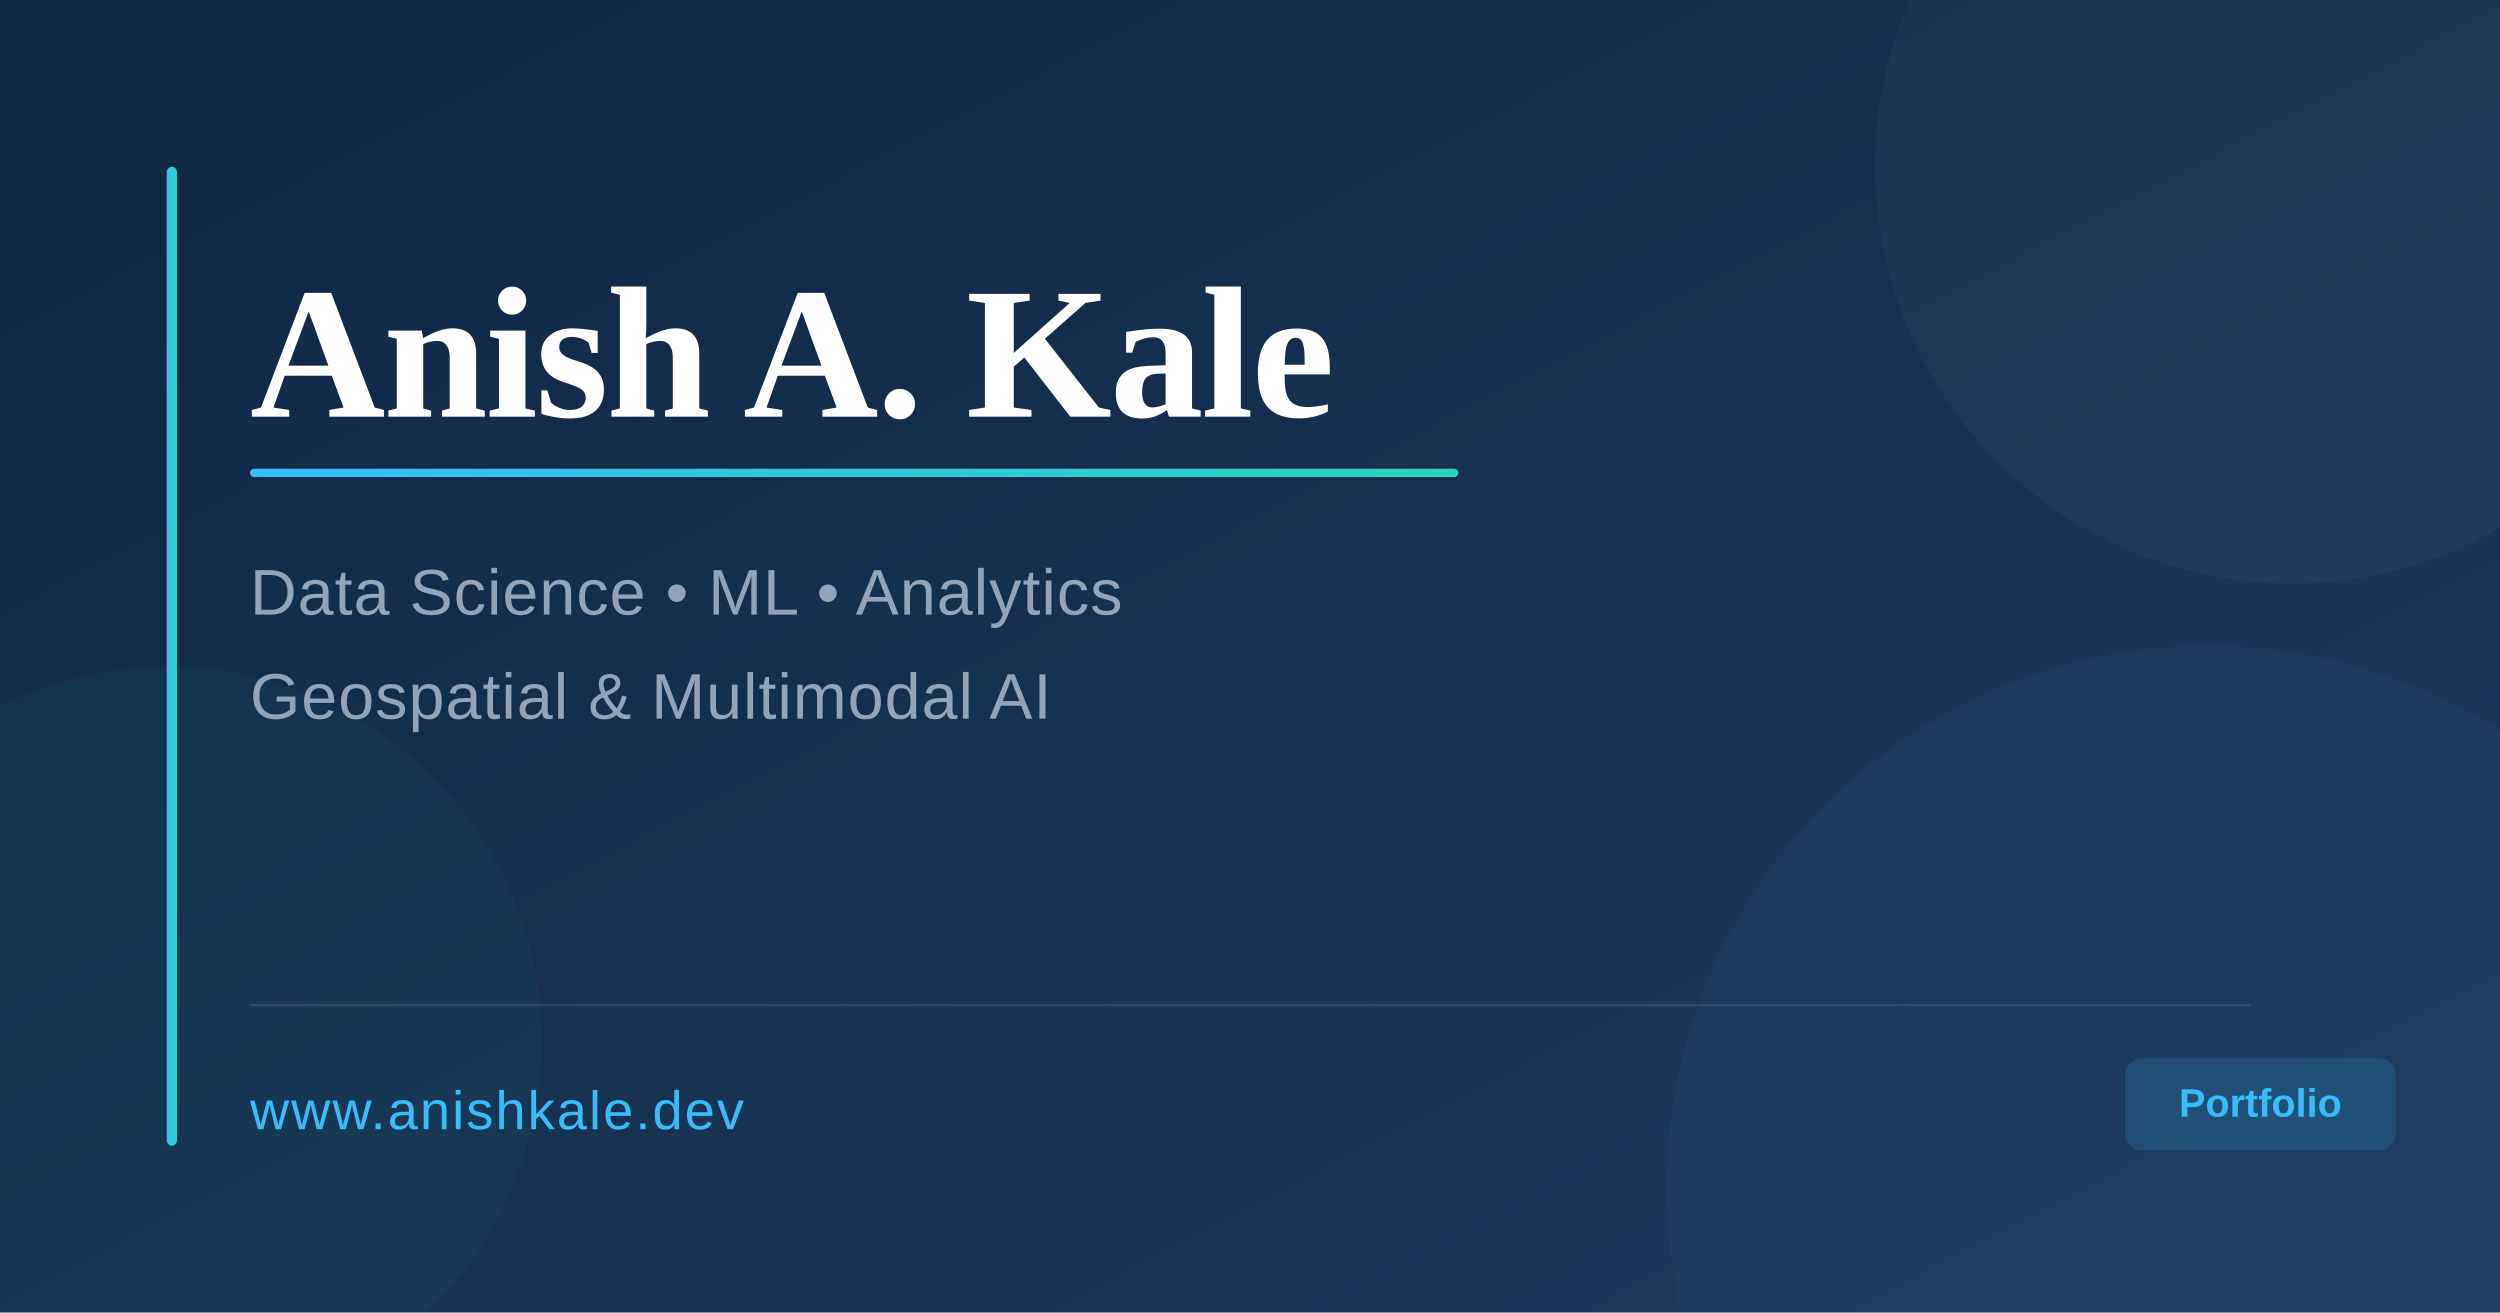
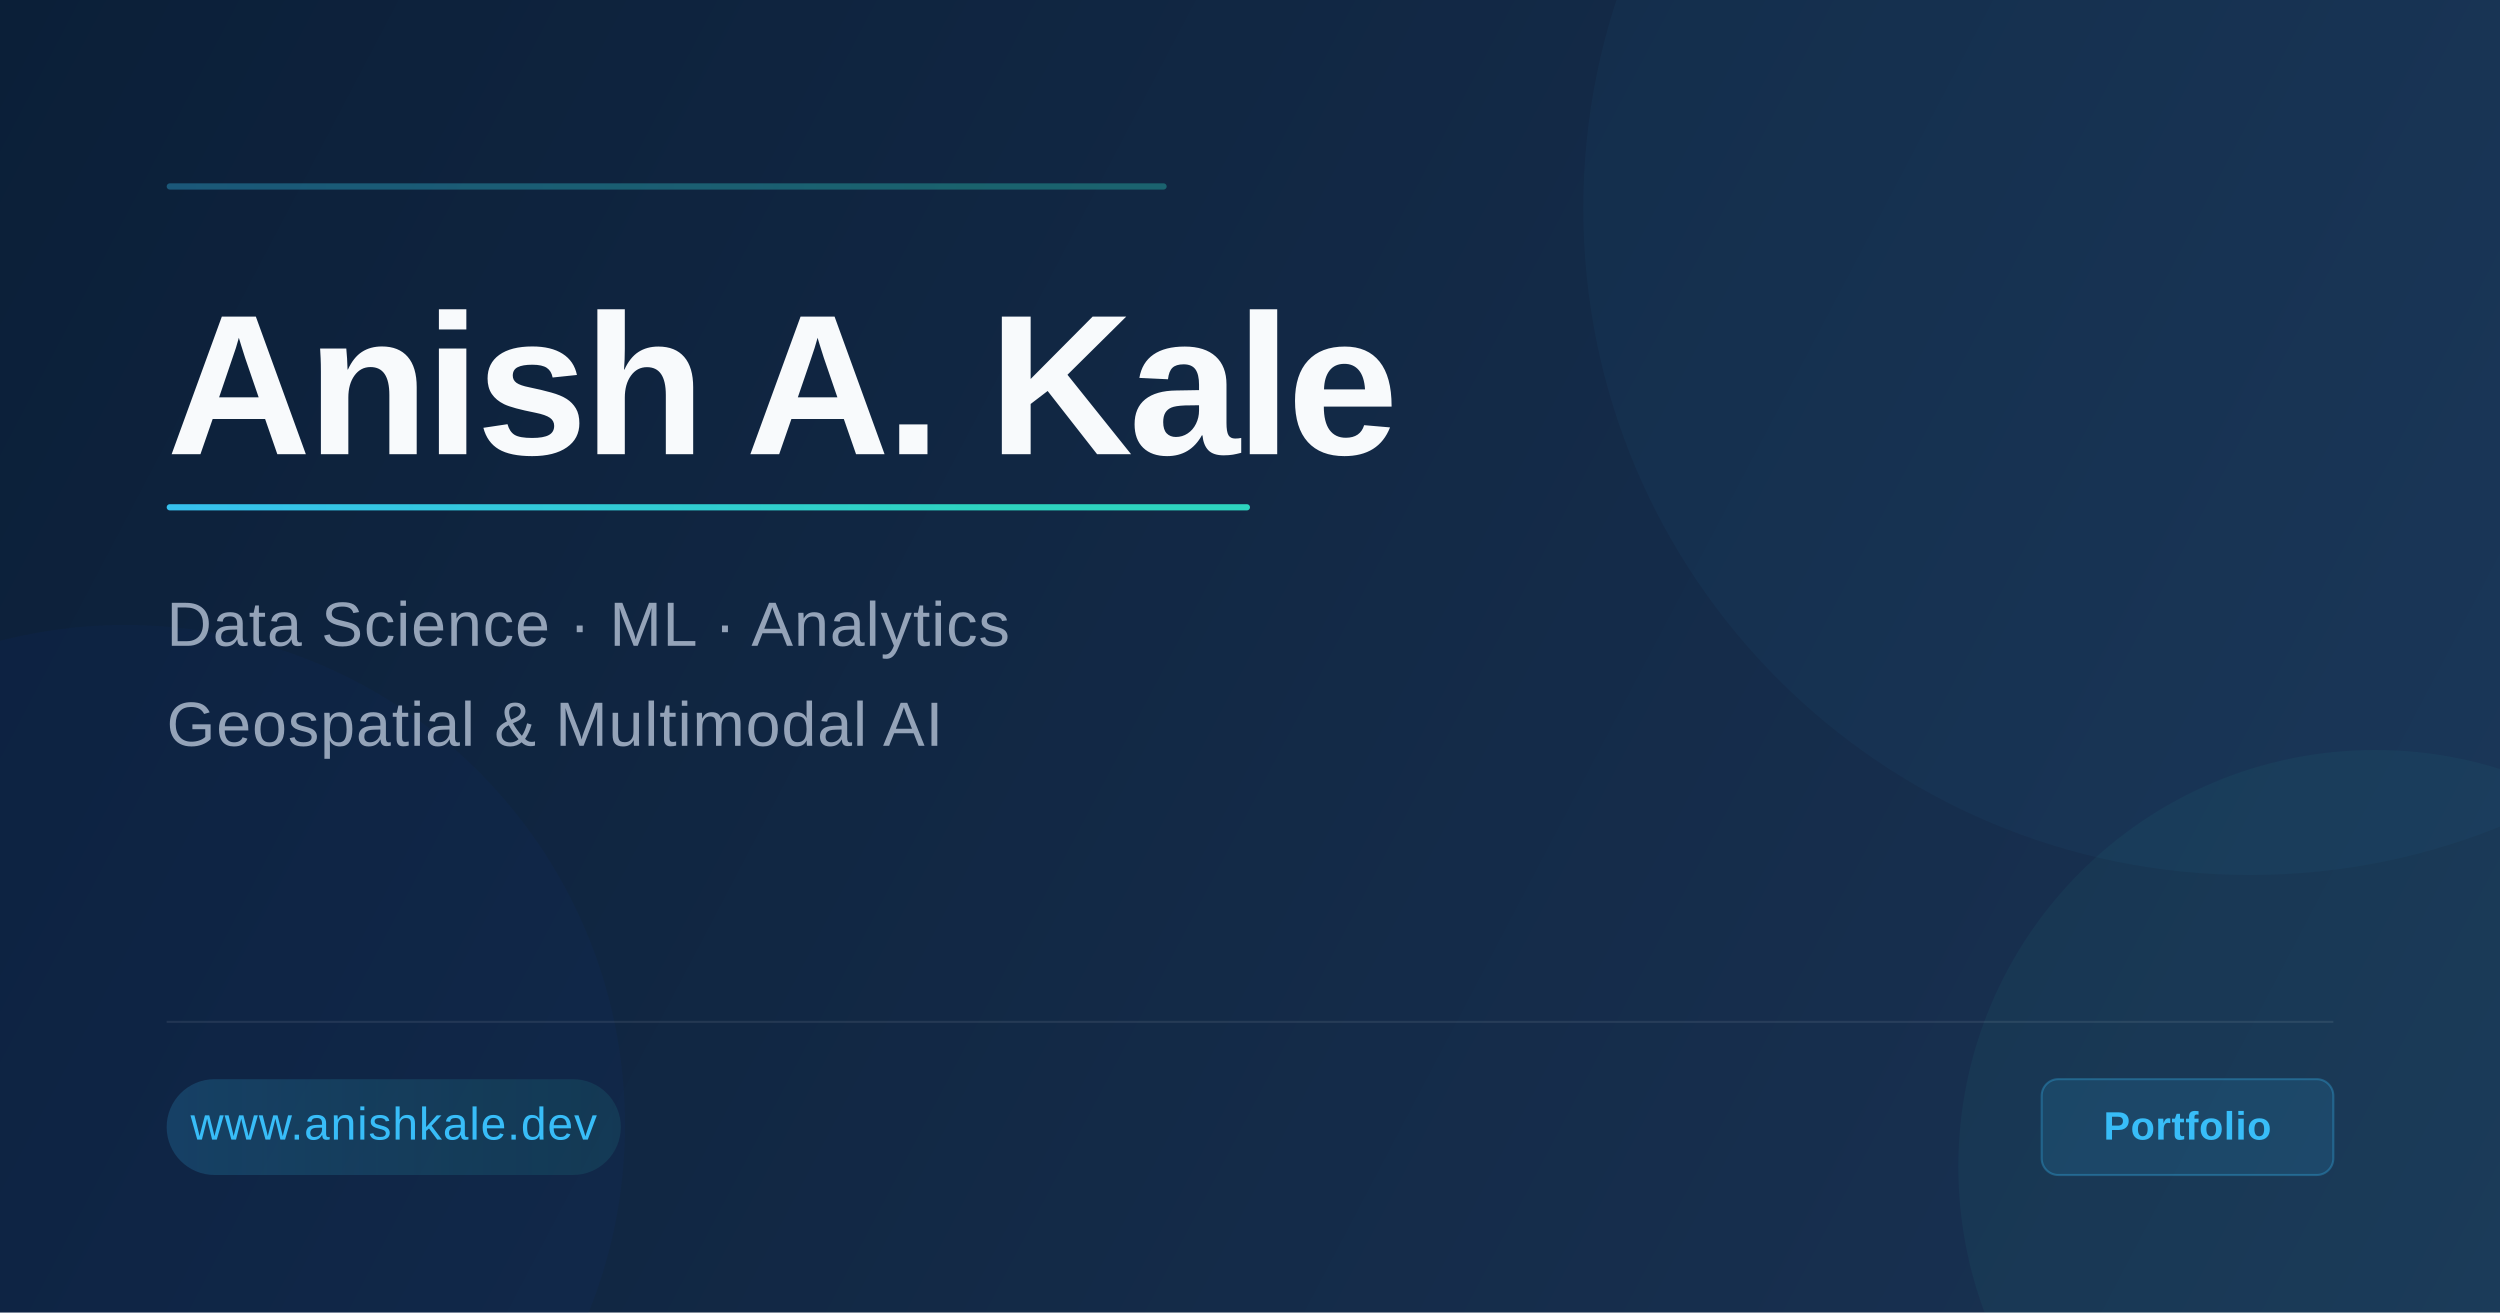
<svg xmlns="http://www.w3.org/2000/svg" width="1200" height="630" viewBox="0 0 1200 630">
  <defs>
-     <linearGradient id="bg" x1="0%" y1="0%" x2="100%" y2="100%">
-       <stop offset="0%" style="stop-color:#0f2744;stop-opacity:1" />
-       <stop offset="100%" style="stop-color:#1e3a5f;stop-opacity:1" />
+     <linearGradient id="bg" x1="0" y1="0" x2="1200" y2="630" gradientUnits="userSpaceOnUse">
+       <stop offset="0%" stop-color="#0b1f38" />
+       <stop offset="100%" stop-color="#1a3354" />
    </linearGradient>
-     <linearGradient id="accent" x1="0%" y1="0%" x2="100%" y2="0%">
-       <stop offset="0%" style="stop-color:#38bdf8;stop-opacity:1" />
-       <stop offset="100%" style="stop-color:#2dd4bf;stop-opacity:1" />
+     <linearGradient id="teal" x1="0" y1="0" x2="480" y2="0" gradientUnits="userSpaceOnUse">
+       <stop offset="0%" stop-color="#38bdf8" />
+       <stop offset="100%" stop-color="#2dd4bf" />
+     </linearGradient>
+     <linearGradient id="pill" x1="0" y1="0" x2="1" y2="0">
+       <stop offset="0%" stop-color="#38bdf8" stop-opacity="0.18" />
+       <stop offset="100%" stop-color="#2dd4bf" stop-opacity="0.10" />
    </linearGradient>
  </defs>
  <rect width="1200" height="630" fill="url(#bg)" />
-   <circle cx="1100" cy="80" r="200" fill="#ffffff" fill-opacity="0.03" />
-   <circle cx="1060" cy="570" r="260" fill="#38bdf8" fill-opacity="0.04" />
-   <circle cx="80" cy="500" r="180" fill="#2dd4bf" fill-opacity="0.04" />
-   <rect x="80" y="80" width="5" height="470" fill="url(#accent)" rx="3" />
-   <text x="120" y="200" font-family="Georgia, 'Times New Roman', serif" font-size="90" font-weight="700" fill="#ffffff" letter-spacing="-1">Anish A. Kale</text>
-   <rect x="120" y="225" width="580" height="4" fill="url(#accent)" rx="2" />
-   <text x="120" y="295" font-family="Arial, Helvetica, sans-serif" font-size="31" font-weight="400" fill="#94a3b8" letter-spacing="0.5">Data Science  •  ML  •  Analytics</text>
-   <text x="120" y="345" font-family="Arial, Helvetica, sans-serif" font-size="31" font-weight="400" fill="#94a3b8" letter-spacing="0.5">Geospatial &amp; Multimodal AI</text>
-   <rect x="120" y="482" width="960" height="1" fill="#ffffff" fill-opacity="0.12" />
-   <text x="120" y="542" font-family="Arial, Helvetica, sans-serif" font-size="26" font-weight="400" fill="#38bdf8" letter-spacing="1">www.anishkale.dev</text>
-   <rect x="1020" y="508" width="130" height="44" rx="8" fill="#38bdf8" fill-opacity="0.15" />
-   <text x="1085" y="536" font-family="Arial, Helvetica, sans-serif" font-size="19" font-weight="600" fill="#38bdf8" text-anchor="middle">Portfolio</text>
+   <circle cx="1080" cy="100" r="320" fill="#38bdf8" fill-opacity="0.04" />
+   <circle cx="1140" cy="560" r="200" fill="#2dd4bf" fill-opacity="0.05" />
+   <circle cx="60" cy="540" r="240" fill="#1e40af" fill-opacity="0.06" />
+   <rect x="80" y="88" width="480" height="3" rx="1.5" fill="url(#teal)" opacity="0.35" />
+   <text x="80" y="218" font-family="'Helvetica Neue', Arial, 'Liberation Sans', sans-serif" font-size="96" font-weight="700" fill="#f8fafc" letter-spacing="-2">Anish A. Kale</text>
+   <rect x="80" y="242" width="520" height="3" rx="1.5" fill="url(#teal)" />
+   <text x="80" y="310" font-family="'Helvetica Neue', Arial, 'Liberation Sans', sans-serif" font-size="30" font-weight="400" fill="#94a3b8" letter-spacing="0.5">Data Science  ·  ML  ·  Analytics</text>
+   <text x="80" y="358" font-family="'Helvetica Neue', Arial, 'Liberation Sans', sans-serif" font-size="30" font-weight="400" fill="#94a3b8" letter-spacing="0.5">Geospatial &amp; Multimodal AI</text>
+   <rect x="80" y="490" width="1040" height="1" fill="#ffffff" fill-opacity="0.08" />
+   <rect x="80" y="518" width="218" height="46" rx="23" fill="url(#pill)" />
+   <text x="189" y="547" font-family="'Helvetica Neue', Arial, 'Liberation Sans', sans-serif" font-size="22" font-weight="500" fill="#38bdf8" text-anchor="middle" letter-spacing="0.5">www.anishkale.dev</text>
+   <rect x="980" y="518" width="140" height="46" rx="8" fill="#38bdf8" fill-opacity="0.12" />
+   <rect x="980" y="518" width="140" height="46" rx="8" fill="none" stroke="#38bdf8" stroke-width="1" stroke-opacity="0.3" />
+   <text x="1050" y="547" font-family="'Helvetica Neue', Arial, 'Liberation Sans', sans-serif" font-size="19" font-weight="600" fill="#38bdf8" text-anchor="middle" letter-spacing="0.3">Portfolio</text>
</svg>
